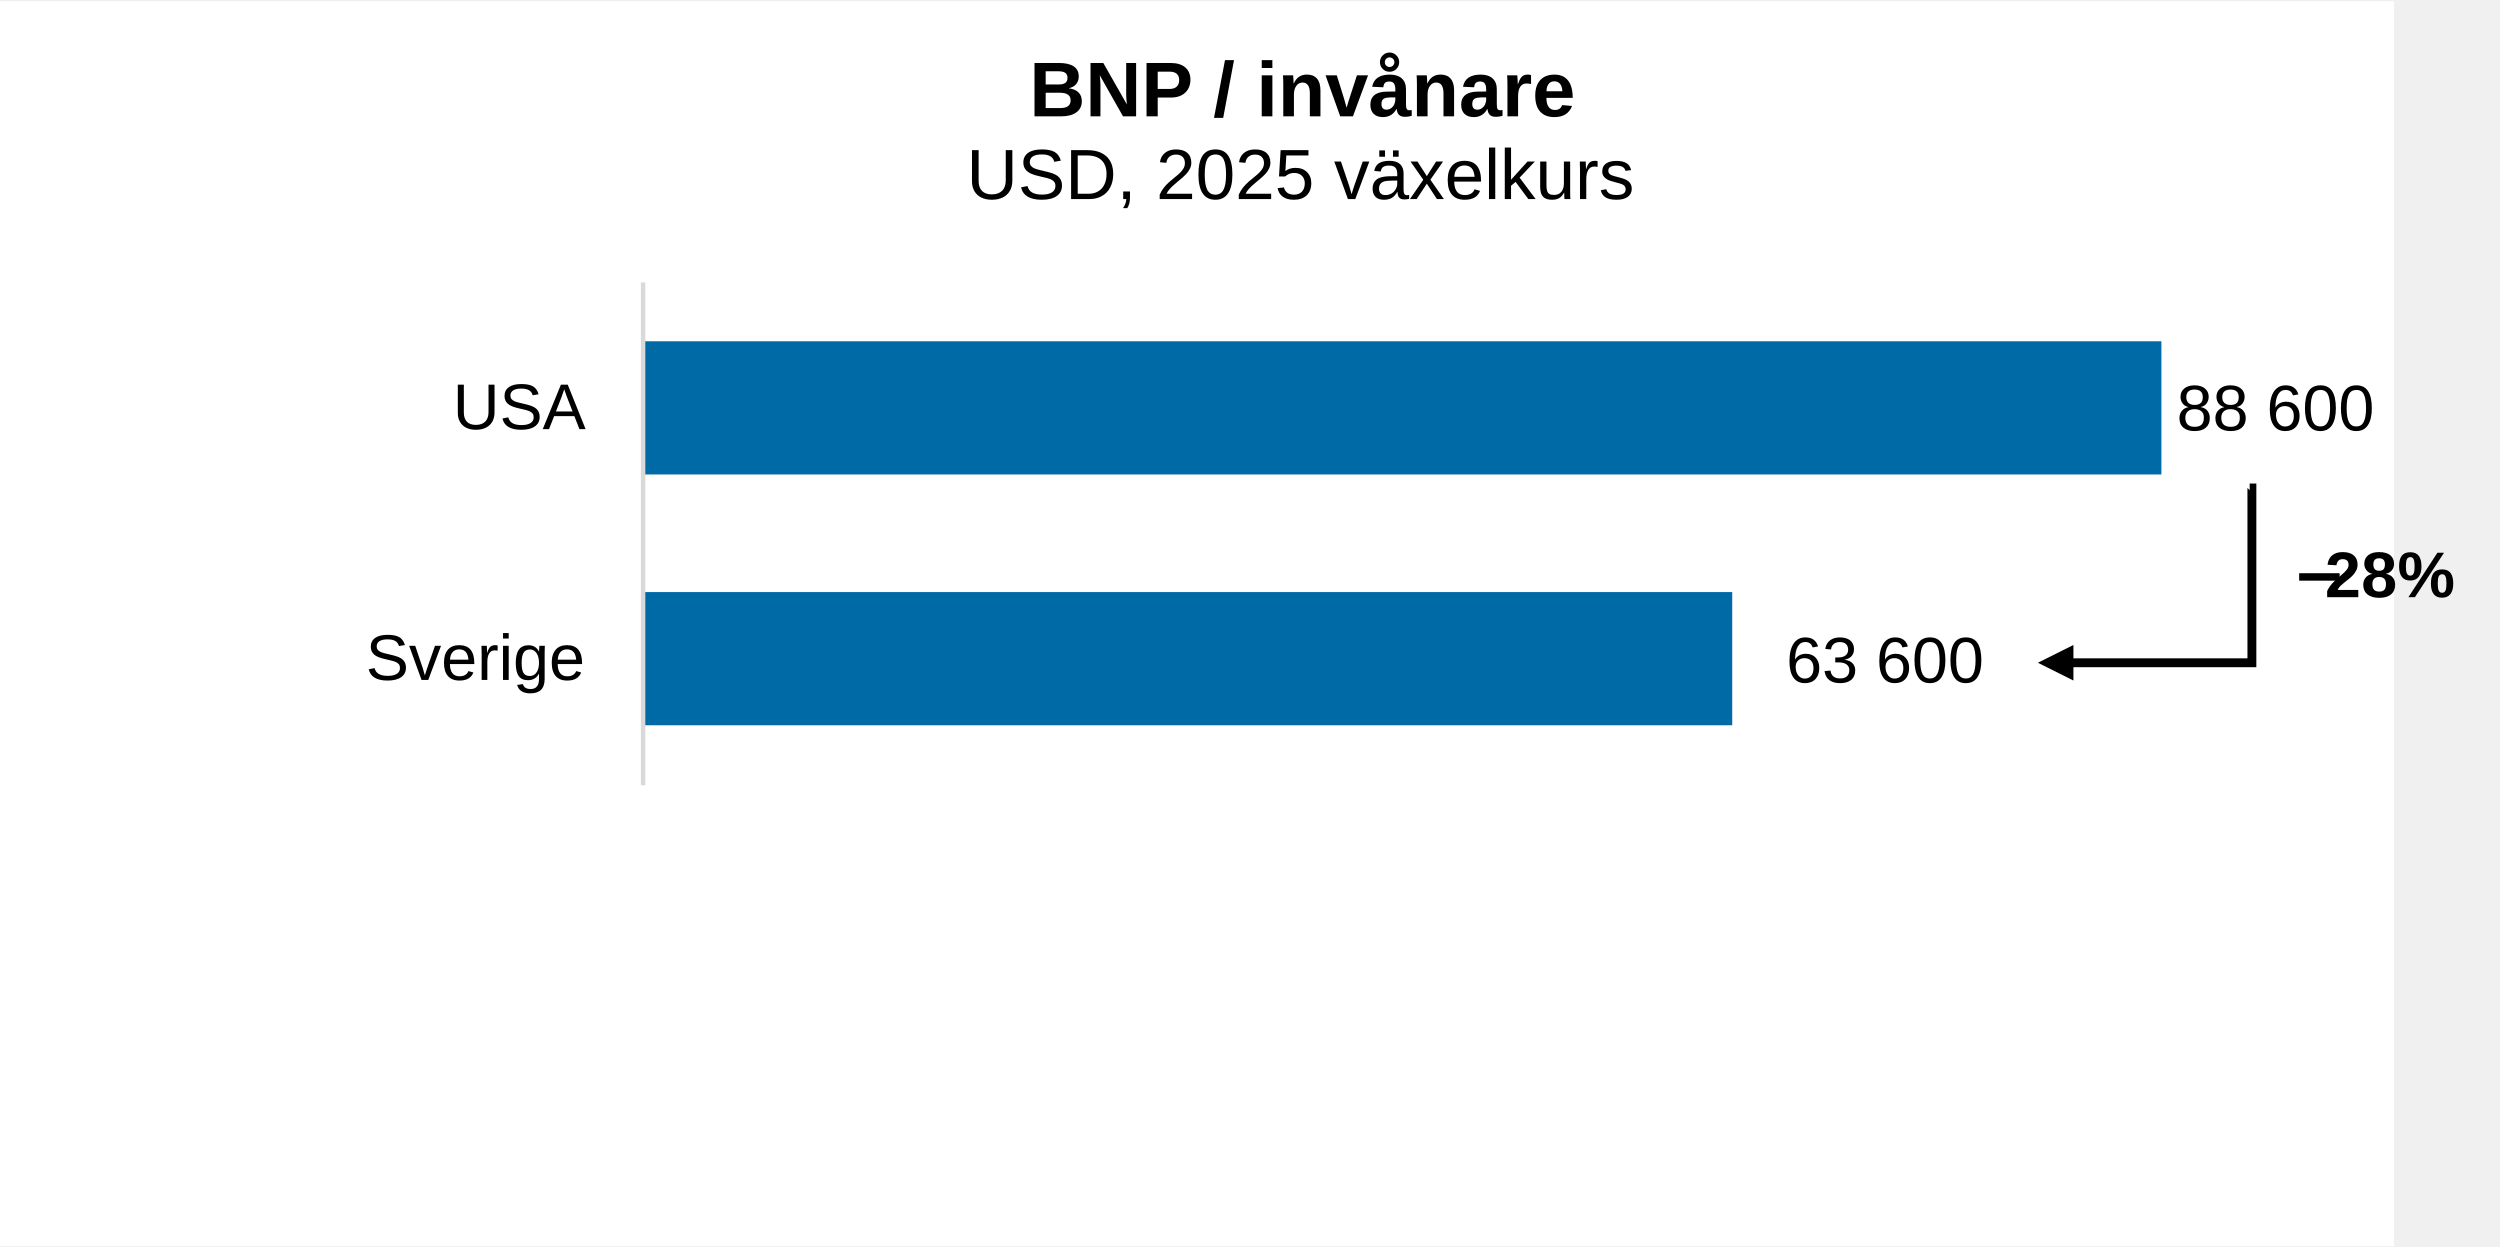
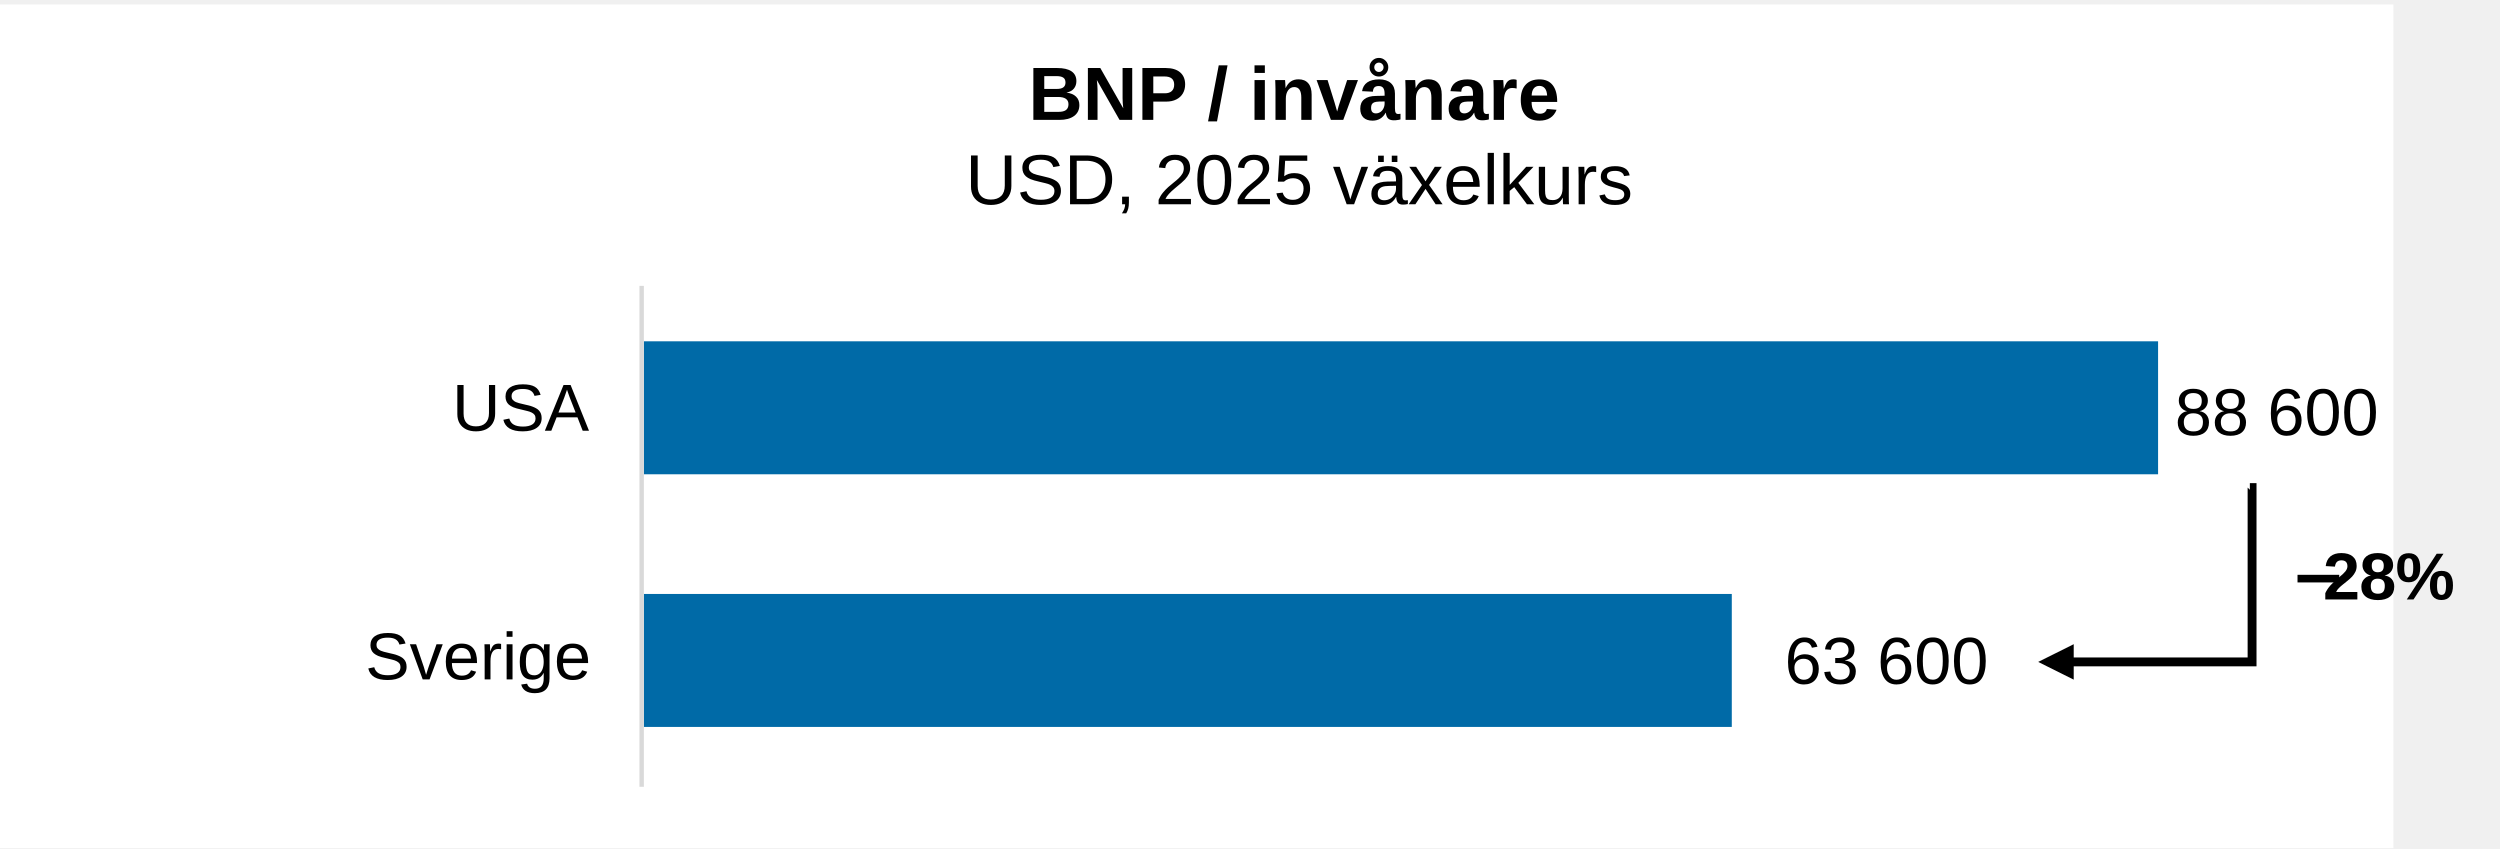
- <svg xmlns="http://www.w3.org/2000/svg" width="1934" height="964" xml:space="preserve" overflow="hidden">
+ <svg xmlns="http://www.w3.org/2000/svg" width="563" height="191" xml:space="preserve" overflow="hidden">
  <defs>
    <clipPath id="clip0">
-       <rect x="41" y="521" width="1934" height="964" />
+       <rect x="69" y="16" width="563" height="191" />
    </clipPath>
    <clipPath id="clip1">
-       <rect x="538" y="739" width="1329" height="392" />
-     </clipPath>
-     <clipPath id="clip2">
-       <rect x="40" y="521" width="1852" height="963" />
+       <rect x="68" y="16" width="539" height="280" />
    </clipPath>
  </defs>
-   <g clip-path="url(#clip0)" transform="translate(-41 -521)">
-     <text font-family="Arial,Arial_MSFontService,sans-serif" font-weight="700" font-size="64" transform="matrix(1 0 0 1 911.71 603)">BNP / </text>
-     <text font-family="Arial,Arial_MSFontService,sans-serif" font-weight="700" font-size="64" transform="matrix(1 0 0 1 1099.6 603)">invånare</text>
-     <text font-family="Arial,Arial_MSFontService,sans-serif" font-weight="400" font-size="60" transform="matrix(1 0 0 1 856.985 676)">USD, 2023 </text>
-     <text font-family="Arial,Arial_MSFontService,sans-serif" font-weight="400" font-size="60" transform="matrix(1 0 0 1 1165.21 676)">växelkurs</text>
-     <rect x="41" y="522" width="1852" height="963" fill="#FFFFFF" />
+   <g clip-path="url(#clip0)" transform="translate(-69 -16)">
+     <text font-family="Arial,Arial_MSFontService,sans-serif" font-weight="700" font-size="19" transform="matrix(1 0 0 0.998201 322.225 40)">BNP </text>
+     <text font-family="Arial,Arial_MSFontService,sans-serif" font-weight="700" font-size="19" transform="matrix(1 0 0 0.998201 367.276 40)">/ </text>
+     <text font-family="Arial,Arial_MSFontService,sans-serif" font-weight="700" font-size="19" transform="matrix(1 0 0 0.998201 376.885 40)">invånare</text>
+     <text font-family="Arial,Arial_MSFontService,sans-serif" font-weight="400" font-size="17" transform="matrix(1 0 0 0.998201 306.305 61)">USD</text>
+     <text font-family="Arial,Arial_MSFontService,sans-serif" font-weight="400" font-size="17" transform="matrix(1 0 0 0.998201 342.198 61)">, </text>
+     <text font-family="Arial,Arial_MSFontService,sans-serif" font-weight="400" font-size="17" transform="matrix(1 0 0 0.998201 351.644 61)">2023 </text>
+     <text font-family="Arial,Arial_MSFontService,sans-serif" font-weight="400" font-size="17" transform="matrix(1 0 0 0.998201 395.971 61)">växelkurs</text>
+     <path d="M11.978 151.727 550.009 151.727 550.009 431.223 11.978 431.223Z" fill="#FFFFFF" transform="matrix(1.0018 0 0 1 57 -134.728)" />
+     <path d="M401.277 314.433 156.718 314.433 156.718 284.487 401.277 284.487ZM497.104 257.536 156.718 257.536 156.718 227.59 497.104 227.59Z" fill="#006AA7" transform="matrix(1.0018 0 0 1 57 -134.728)" />
+     <path d="M0 0 0 112.797" stroke="#D9D9D9" stroke-width="0.998" stroke-linejoin="round" stroke-miterlimit="10" fill="none" fill-rule="evenodd" transform="matrix(1.0018 0 0 -1 213.5 193.181)" />
+     <text font-family="Arial,Arial_MSFontService,sans-serif" font-weight="400" font-size="15" transform="matrix(1 0 0 0.998201 470.9 170)">63 600 </text>
    <g clip-path="url(#clip1)">
-       <path d="M1381.05 1082.04 538 1082.04 538 979.032 1381.05 979.032ZM1713.06 888.029 538 888.029 538 785.026 1713.06 785.026Z" fill="#006AA7" />
+       <text font-family="Arial,Arial_MSFontService,sans-serif" font-weight="400" font-size="15" transform="matrix(1 0 0 0.998201 558.775 114)">88 600 </text>
    </g>
-     <g>
-       <path d="M0 0 0 389" stroke="#D9D9D9" stroke-width="3.438" stroke-linejoin="round" stroke-miterlimit="10" fill="none" fill-rule="evenodd" transform="matrix(1 0 0 -1 538.5 1128.5)" />
-     </g>
-     <g>
-       <text font-family="Arial,Arial_MSFontService,sans-serif" font-weight="400" font-size="50" transform="matrix(1 0 0 1 1422.78 1049)">63 600 </text>
-     </g>
-     <g clip-path="url(#clip2)">
-       <text font-family="Arial,Arial_MSFontService,sans-serif" font-weight="400" font-size="50" transform="matrix(1 0 0 1 1724.85 854)">88 600 </text>
-     </g>
-     <g>
-       <text font-family="Arial,Arial_MSFontService,sans-serif" font-weight="400" font-size="50" transform="matrix(1 0 0 1 323.984 1047)">Sverige</text>
-     </g>
-     <g>
-       <text font-family="Arial,Arial_MSFontService,sans-serif" font-weight="400" font-size="50" transform="matrix(1 0 0 1 391.313 853)">USA</text>
-     </g>
-     <g>
-       <text font-family="Arial,Arial_MSFontService,sans-serif" font-weight="700" font-size="60" transform="matrix(1 0 0 1 837.286 611)">BNP / invånare</text>
-     </g>
-     <g>
-       <text font-family="Arial,Arial_MSFontService,sans-serif" font-weight="400" font-size="55" transform="matrix(1 0 0 1 788.68 675)">USD, 2025 växelkurs</text>
-     </g>
-     <path d="M0 3.438-1.719 3.438 1.719 0 1.719 135.208-1.719 131.771 140.938 131.771 140.938 138.646-5.156 138.646-5.156-3.438 0-3.438ZM136.354 121.458 163.854 135.208 136.354 148.958Z" transform="matrix(-1 1.22465e-16 1.22465e-16 1 1781.35 898.5)" />
-     <text font-family="Calibri,Calibri_MSFontService,sans-serif" font-weight="700" font-size="50" transform="matrix(1 0 0 1 1814.34 983)">−</text>
-     <text font-family="Arial,Arial_MSFontService,sans-serif" font-weight="700" font-size="50" transform="matrix(1 0 0 1 1839.55 983)">2</text>
-     <text font-family="Arial,Arial_MSFontService,sans-serif" font-weight="700" font-size="50" transform="matrix(1 0 0 1 1867.62 983)">8</text>
-     <text font-family="Arial,Arial_MSFontService,sans-serif" font-weight="700" font-size="50" transform="matrix(1 0 0 1 1895.69 983)">%</text>
+     <text font-family="Arial,Arial_MSFontService,sans-serif" font-weight="400" font-size="15" transform="matrix(1 0 0 0.998201 151.25 169)">Sverige</text>
+     <text font-family="Arial,Arial_MSFontService,sans-serif" font-weight="400" font-size="15" transform="matrix(1 0 0 0.998201 170.836 113)">USA</text>
+     <text font-family="Arial,Arial_MSFontService,sans-serif" font-weight="700" font-size="17" transform="matrix(1 0 0 0.998201 300.574 43)">BNP </text>
+     <text font-family="Arial,Arial_MSFontService,sans-serif" font-weight="700" font-size="17" transform="matrix(1 0 0 0.998201 340.883 43)">/ </text>
+     <text font-family="Arial,Arial_MSFontService,sans-serif" font-weight="700" font-size="17" transform="matrix(1 0 0 0.998201 350.329 43)">invånare</text>
+     <text font-family="Arial,Arial_MSFontService,sans-serif" font-weight="400" font-size="16" transform="matrix(1 0 0 0.998201 286.434 62)">USD</text>
+     <text font-family="Arial,Arial_MSFontService,sans-serif" font-weight="400" font-size="16" transform="matrix(1 0 0 0.998201 320.215 62)">, </text>
+     <text font-family="Arial,Arial_MSFontService,sans-serif" font-weight="400" font-size="16" transform="matrix(1 0 0 0.998201 329.106 62)">2025 </text>
+     <text font-family="Arial,Arial_MSFontService,sans-serif" font-weight="400" font-size="16" transform="matrix(1 0 0 0.998201 369.145 62)">växelkurs</text>
+     <path d="M0 0.998-0.499 0.998 0.499 0 0.499 39.263-0.499 38.264 40.926 38.264 40.926 40.261-1.497 40.261-1.497-0.998 0-0.998ZM39.595 35.27 47.581 39.263 39.595 43.255Z" transform="matrix(-1.0018 1.22465e-16 1.22686e-16 1 575.667 125.802)" />
+     <text font-family="Calibri,Calibri_MSFontService,sans-serif" font-weight="700" font-size="15" transform="matrix(1 0 0 0.998201 584.808 151)">−</text>
+     <text font-family="Arial,Arial_MSFontService,sans-serif" font-weight="700" font-size="15" transform="matrix(1 0 0 0.998201 592.141 151)">2</text>
+     <text font-family="Arial,Arial_MSFontService,sans-serif" font-weight="700" font-size="15" transform="matrix(1 0 0 0.998201 600.308 151)">8</text>
+     <text font-family="Arial,Arial_MSFontService,sans-serif" font-weight="700" font-size="15" transform="matrix(1 0 0 0.998201 608.474 151)">%</text>
  </g>
</svg>
